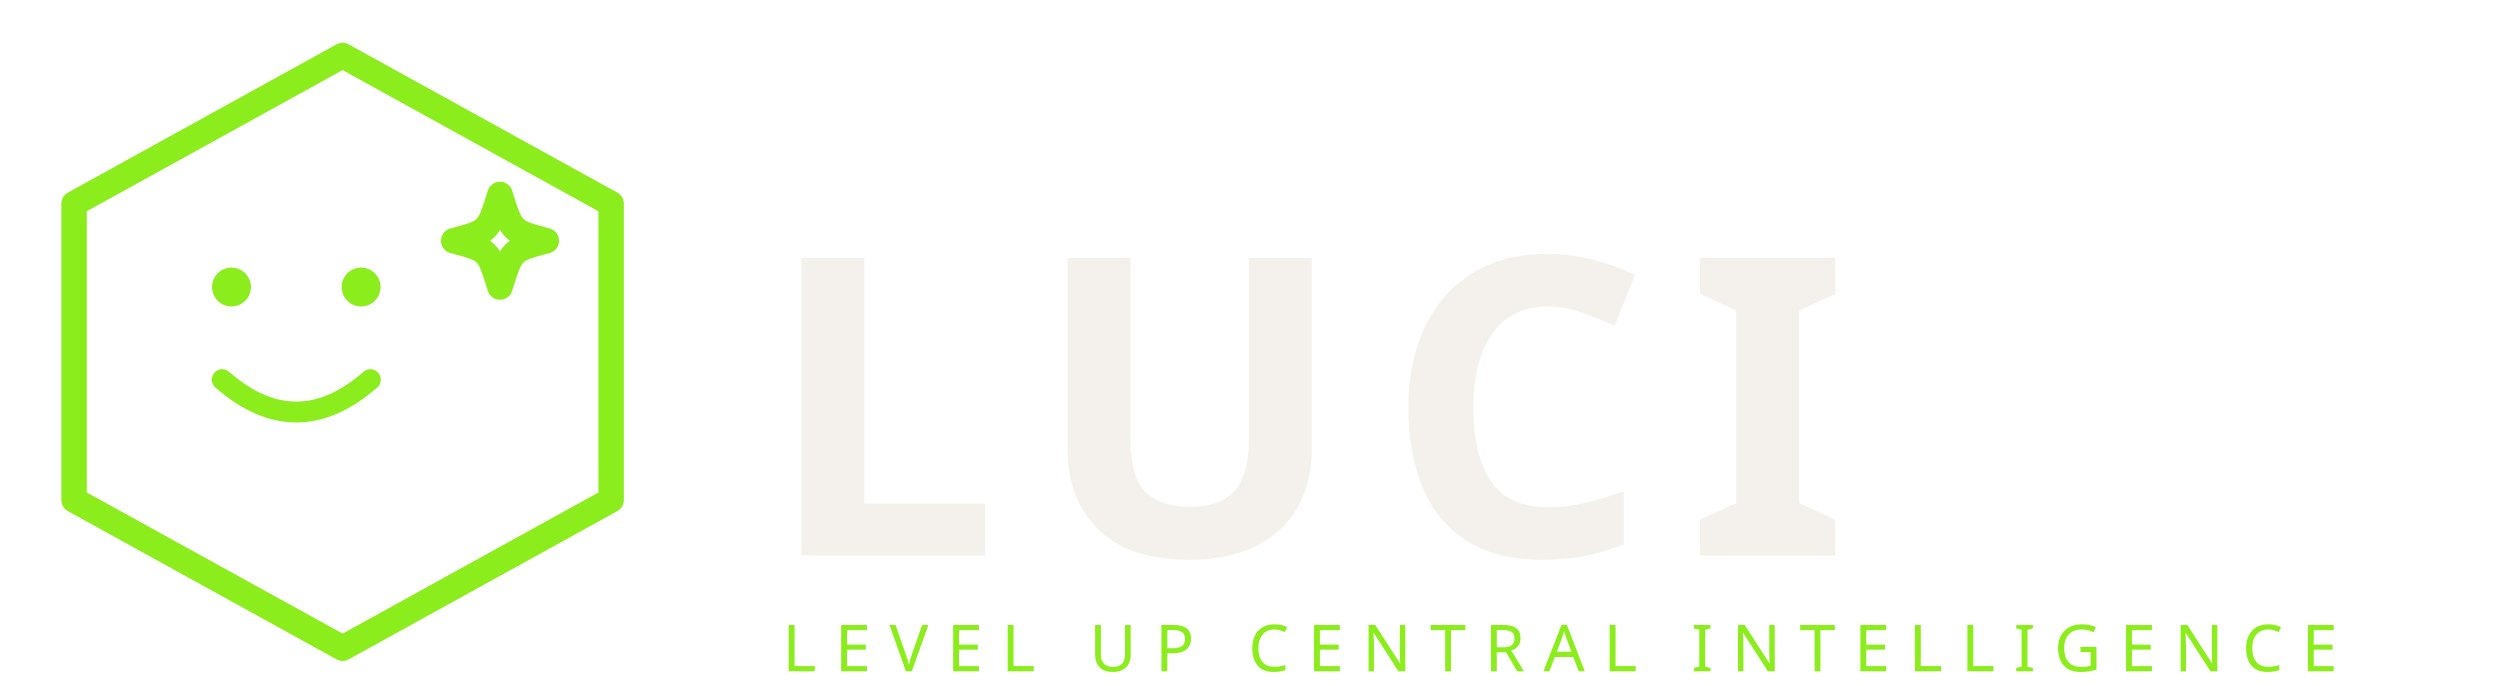
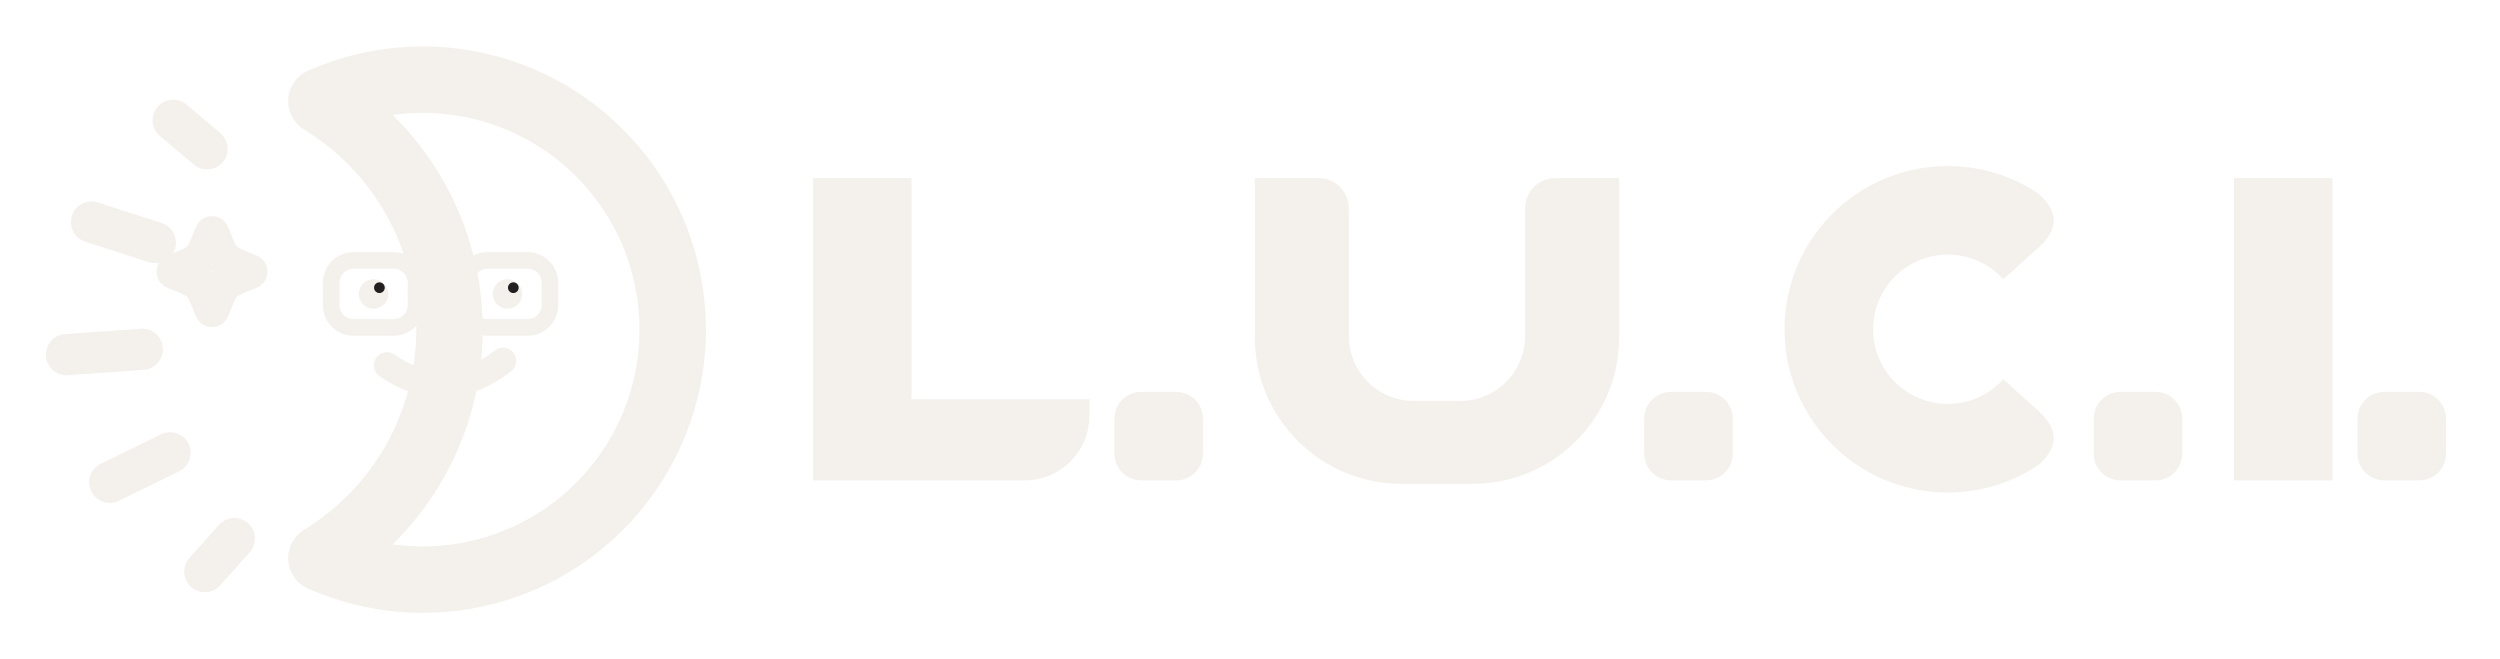
- <svg xmlns="http://www.w3.org/2000/svg" viewBox="0 0 540 148">
-   <g transform="translate(0, 0)">
-     <path d="M74 12 L132 44 L132 108 L74 140 L16 108 L16 44 Z" fill="none" stroke="#8BED1C" stroke-width="5.5" stroke-linejoin="round" stroke-linecap="round" />
-     <circle cx="50" cy="62" r="4.2" fill="#8BED1C" />
-     <circle cx="78" cy="62" r="4.2" fill="#8BED1C" />
-     <path d="M48 82 Q64 96 80 82" fill="none" stroke="#8BED1C" stroke-width="4.5" stroke-linecap="round" />
-     <path d="M108 42 C110.5 50 110.5 50 118 52 C110.5 54 110.5 54 108 62 C105.5 54 105.5 54 98 52 C105.5 50 105.5 50 108 42 Z" fill="none" stroke="#8BED1C" stroke-width="5.5" stroke-linejoin="round" stroke-linecap="round" />
-   </g>
-   <g transform="translate(165, 30)">
-     <text x="0" y="90" font-family="'DM Sans', sans-serif" font-weight="700" font-size="90" fill="#F4F1EC" letter-spacing="8">LUCI</text>
-     <text x="4" y="115" font-family="'DM Sans', sans-serif" font-weight="500" font-size="14" fill="#8BED1C" letter-spacing="4">LEVEL UP CENTRAL INTELLIGENCE</text>
-   </g>
+ <svg xmlns="http://www.w3.org/2000/svg" viewBox="0 0 706.1 186.0">
+   <svg x="8" y="8.0" width="196.3" height="170.0" viewBox="-30.333 6.5 155.667 134.833">
+     <path d="M15.8 120.8 L9.2 128.2" fill="none" stroke="#F4F1EC" stroke-width="9.226" stroke-linejoin="round" stroke-linecap="round" />
+     <path d="M1.4 101.6 L-12.1 108.2" fill="none" stroke="#F4F1EC" stroke-width="9.226" stroke-linejoin="round" stroke-linecap="round" />
+     <path d="M-4.8 78.4 L-21.8 79.6" fill="none" stroke="#F4F1EC" stroke-width="9.226" stroke-linejoin="round" stroke-linecap="round" />
+     <path d="M-1.9 54.5 L-16.2 49.9" fill="none" stroke="#F4F1EC" stroke-width="9.226" stroke-linejoin="round" stroke-linecap="round" />
+     <path d="M9.7 33.5 L2.1 27.1" fill="none" stroke="#F4F1EC" stroke-width="9.226" stroke-linejoin="round" stroke-linecap="round" />
+     <g transform="translate(116 0) scale(-1 1)">
+       <path d="M80.70 22.81 A56 56 0 1 0 80.70 125.19 A60 60 0 0 1 80.70 22.81 Z" fill="none" stroke="#F4F1EC" stroke-width="14.88" stroke-linejoin="round" stroke-linecap="round" />
+       <rect x="29.5" y="58.5" width="19" height="15" rx="5" fill="none" stroke="#F4F1EC" stroke-width="3.72" />
+       <rect x="59.5" y="58.5" width="19" height="15" rx="5" fill="none" stroke="#F4F1EC" stroke-width="3.72" />
+       <path d="M48.5 66 Q54.0 67.5 59.5 66" fill="none" stroke="#F4F1EC" stroke-width="3.72" stroke-linejoin="round" stroke-linecap="round" />
+       <circle cx="39" cy="66" r="3.3" fill="#F4F1EC" />
+       <circle cx="37.7" cy="64.6" r="1.2" fill="#231F20" />
+       <circle cx="69" cy="66" r="3.3" fill="#F4F1EC" />
+       <circle cx="67.7" cy="64.6" r="1.2" fill="#231F20" />
+       <path d="M40 81 Q53 91 66 82" fill="none" stroke="#F4F1EC" stroke-width="5.89" stroke-linejoin="round" stroke-linecap="round" />
+     </g>
+     <path d="M10.8 52.5 C13.18 58.62 13.18 58.62 19.3 61 C13.18 63.38 13.18 63.38 10.8 69.5 C8.42 63.38 8.42 63.38 2.3 61 C8.42 58.62 8.42 58.62 10.8 52.5 Z" fill="none" stroke="#F4F1EC" stroke-width="7.842" stroke-linejoin="round" stroke-linecap="round" />
+   </svg>
+   <svg x="222.3" y="43.0" width="475.9" height="100.0" viewBox="0 0 3902 820">
+     <g transform="translate(60 60)">
+       <path d="M0 0 H228 V512 H640 V550 A150 150 0 0 1 490 700 H0 Z" fill="#F4F1EC" fill-rule="nonzero" />
+     </g>
+     <g transform="translate(758 60)">
+       <path d="M62 495 H143 A62 62 0 0 1 205 557 V638 A62 62 0 0 1 143 700 H62 A62 62 0 0 1 0 638 V557 A62 62 0 0 1 62 495 Z" fill="#F4F1EC" fill-rule="nonzero" />
+     </g>
+     <g transform="translate(1083 60)">
+       <path d="M0 0 H844 V368 A340 340 0 0 1 504 708 H340 A340 340 0 0 1 0 368 Z M148 0 A70 70 0 0 1 218 70 V366 A150 150 0 0 0 368 516 H476 A150 150 0 0 0 626 366 V70 A70 70 0 0 1 696 0 Z" fill="#F4F1EC" fill-rule="evenodd" />
+     </g>
+     <g transform="translate(1985 60)">
+       <path d="M62 495 H143 A62 62 0 0 1 205 557 V638 A62 62 0 0 1 143 700 H62 A62 62 0 0 1 0 638 V557 A62 62 0 0 1 62 495 Z" fill="#F4F1EC" fill-rule="nonzero" />
+     </g>
+     <g transform="translate(2310 60)">
+       <path d="M587.2 35.2 A378 378 0 1 0 587.2 664.8 Q658.9 602.9 588.3 539.4 L506.6 465.8 A173 173 0 1 1 506.6 234.2 L588.3 160.6 Q658.9 97.1 587.2 35.2 Z" fill="#F4F1EC" fill-rule="nonzero" />
+     </g>
+     <g transform="translate(3026 60)">
+       <path d="M62 495 H143 A62 62 0 0 1 205 557 V638 A62 62 0 0 1 143 700 H62 A62 62 0 0 1 0 638 V557 A62 62 0 0 1 62 495 Z" fill="#F4F1EC" fill-rule="nonzero" />
+     </g>
+     <g transform="translate(3351 60)">
+       <path d="M0 0 H228 V700 H0 Z" fill="#F4F1EC" fill-rule="nonzero" />
+     </g>
+     <g transform="translate(3637 60)">
+       <path d="M62 495 H143 A62 62 0 0 1 205 557 V638 A62 62 0 0 1 143 700 H62 A62 62 0 0 1 0 638 V557 A62 62 0 0 1 62 495 Z" fill="#F4F1EC" fill-rule="nonzero" />
+     </g>
+   </svg>
</svg>
